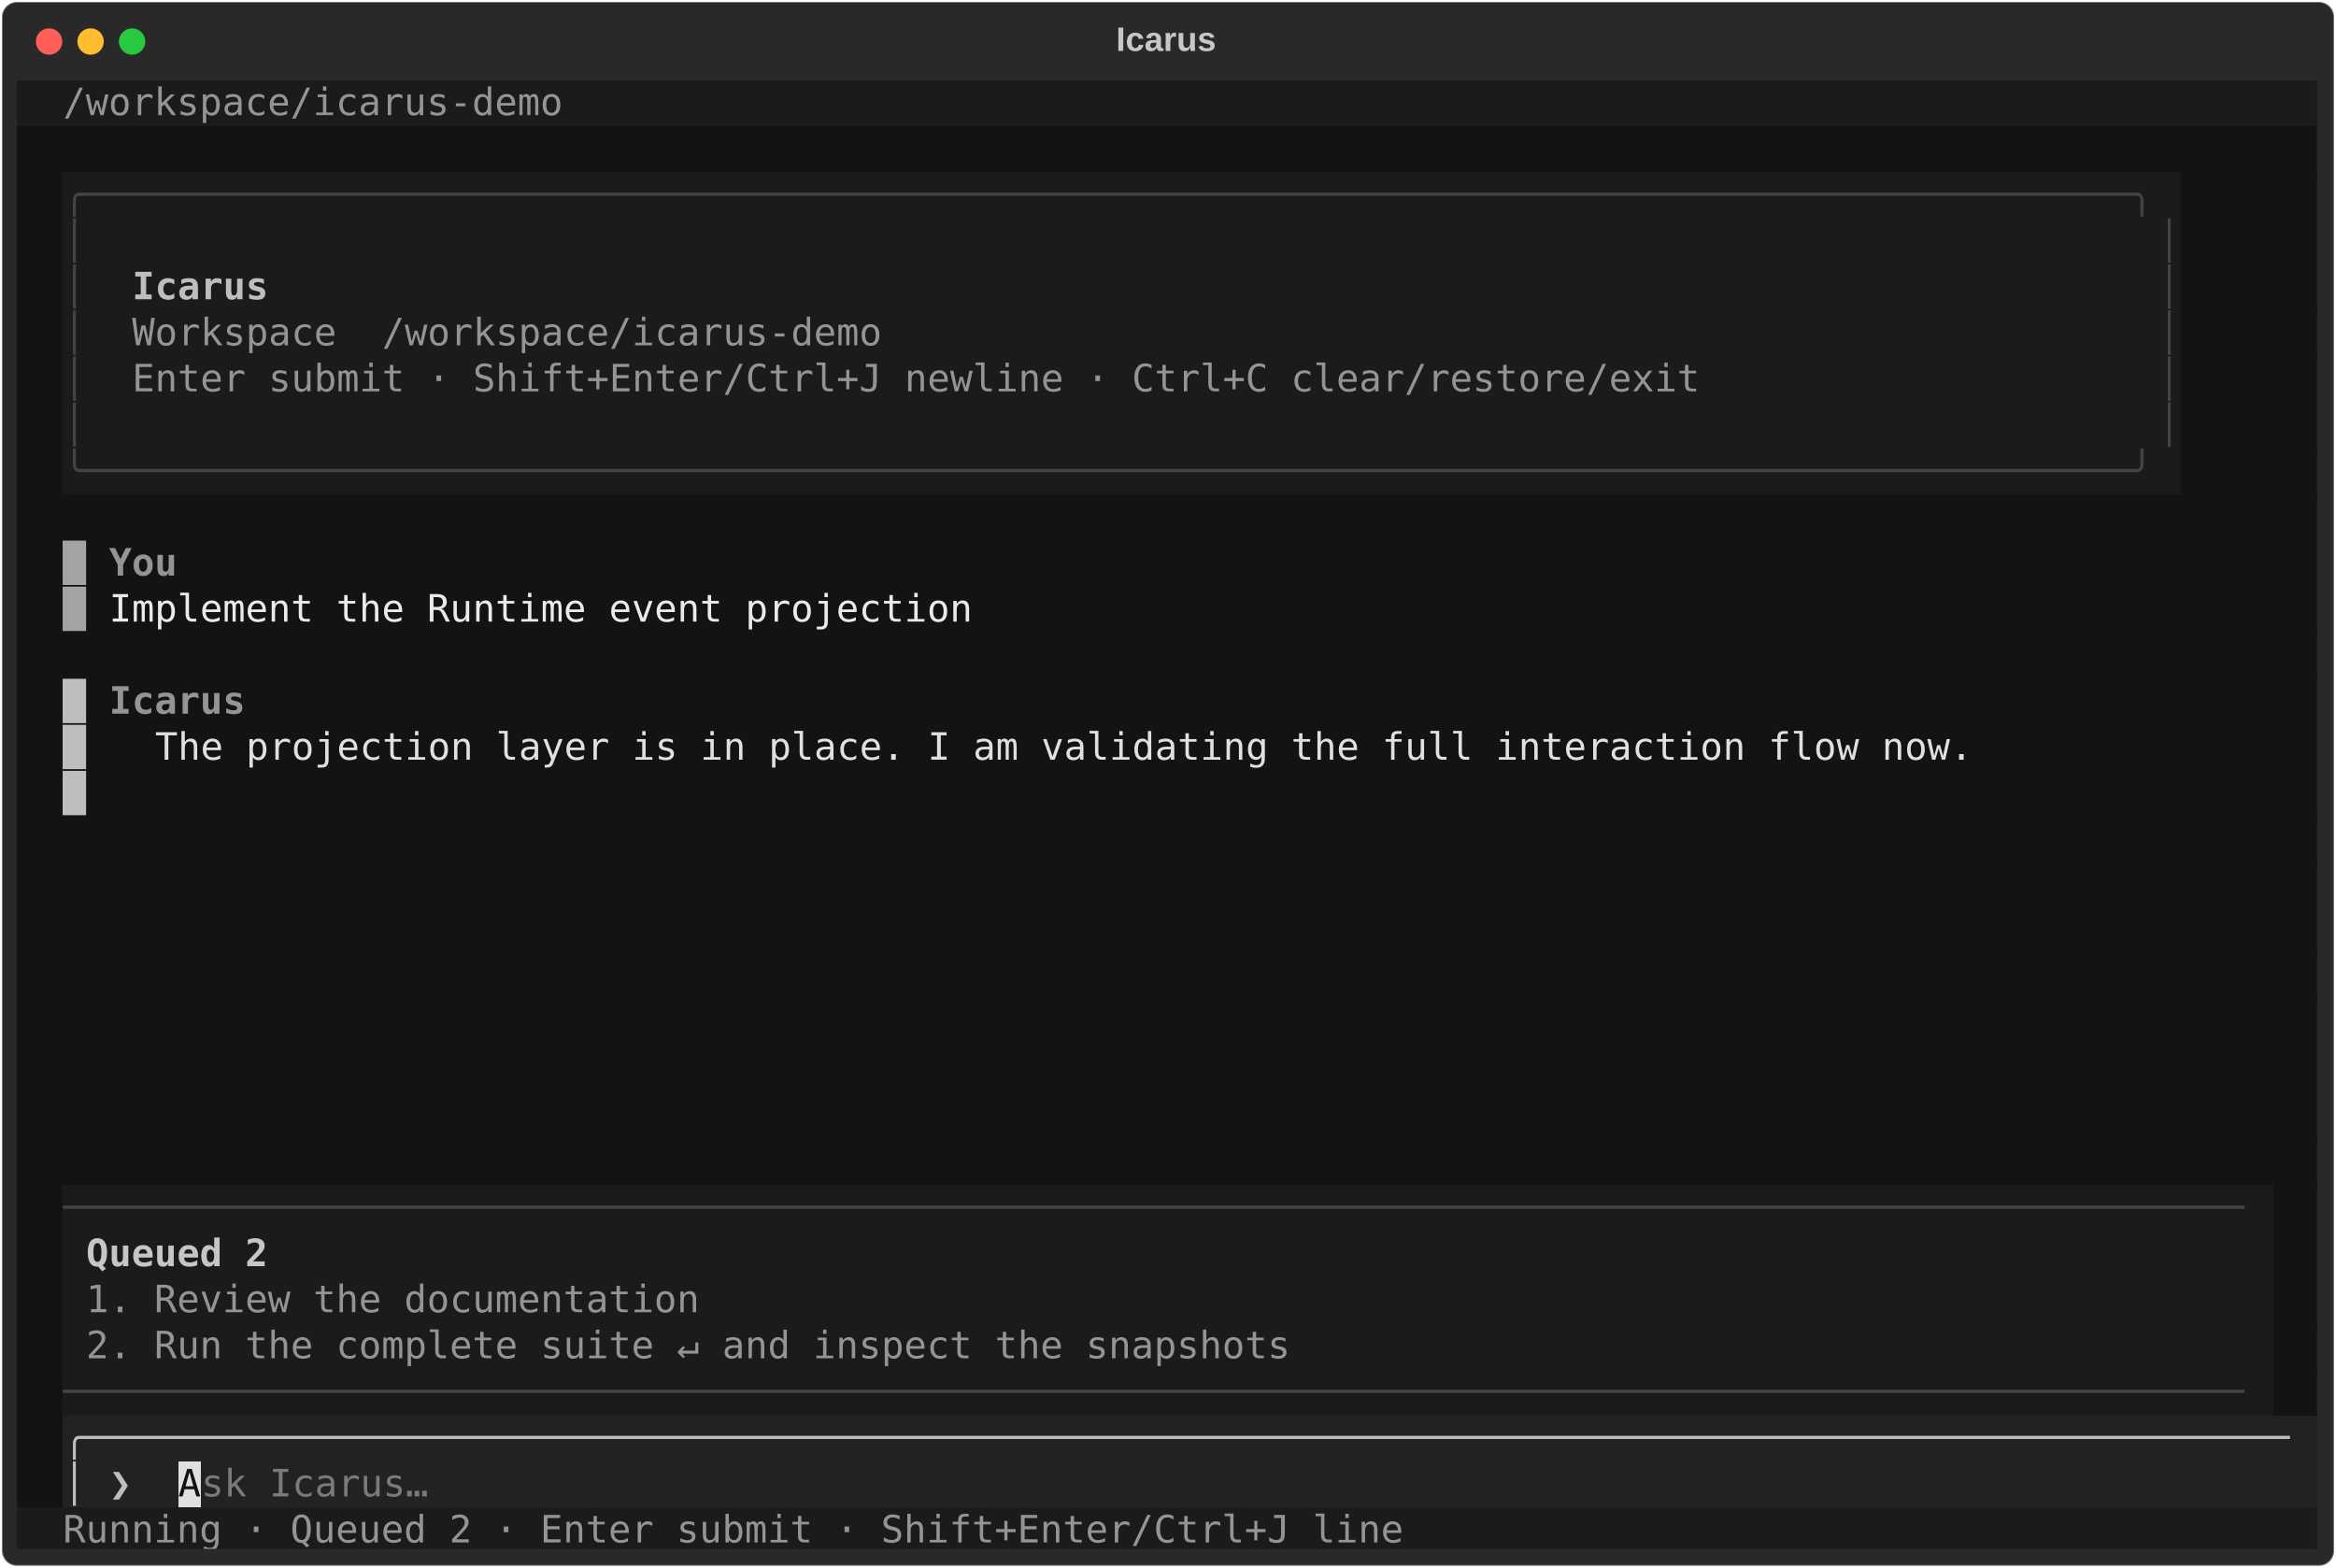
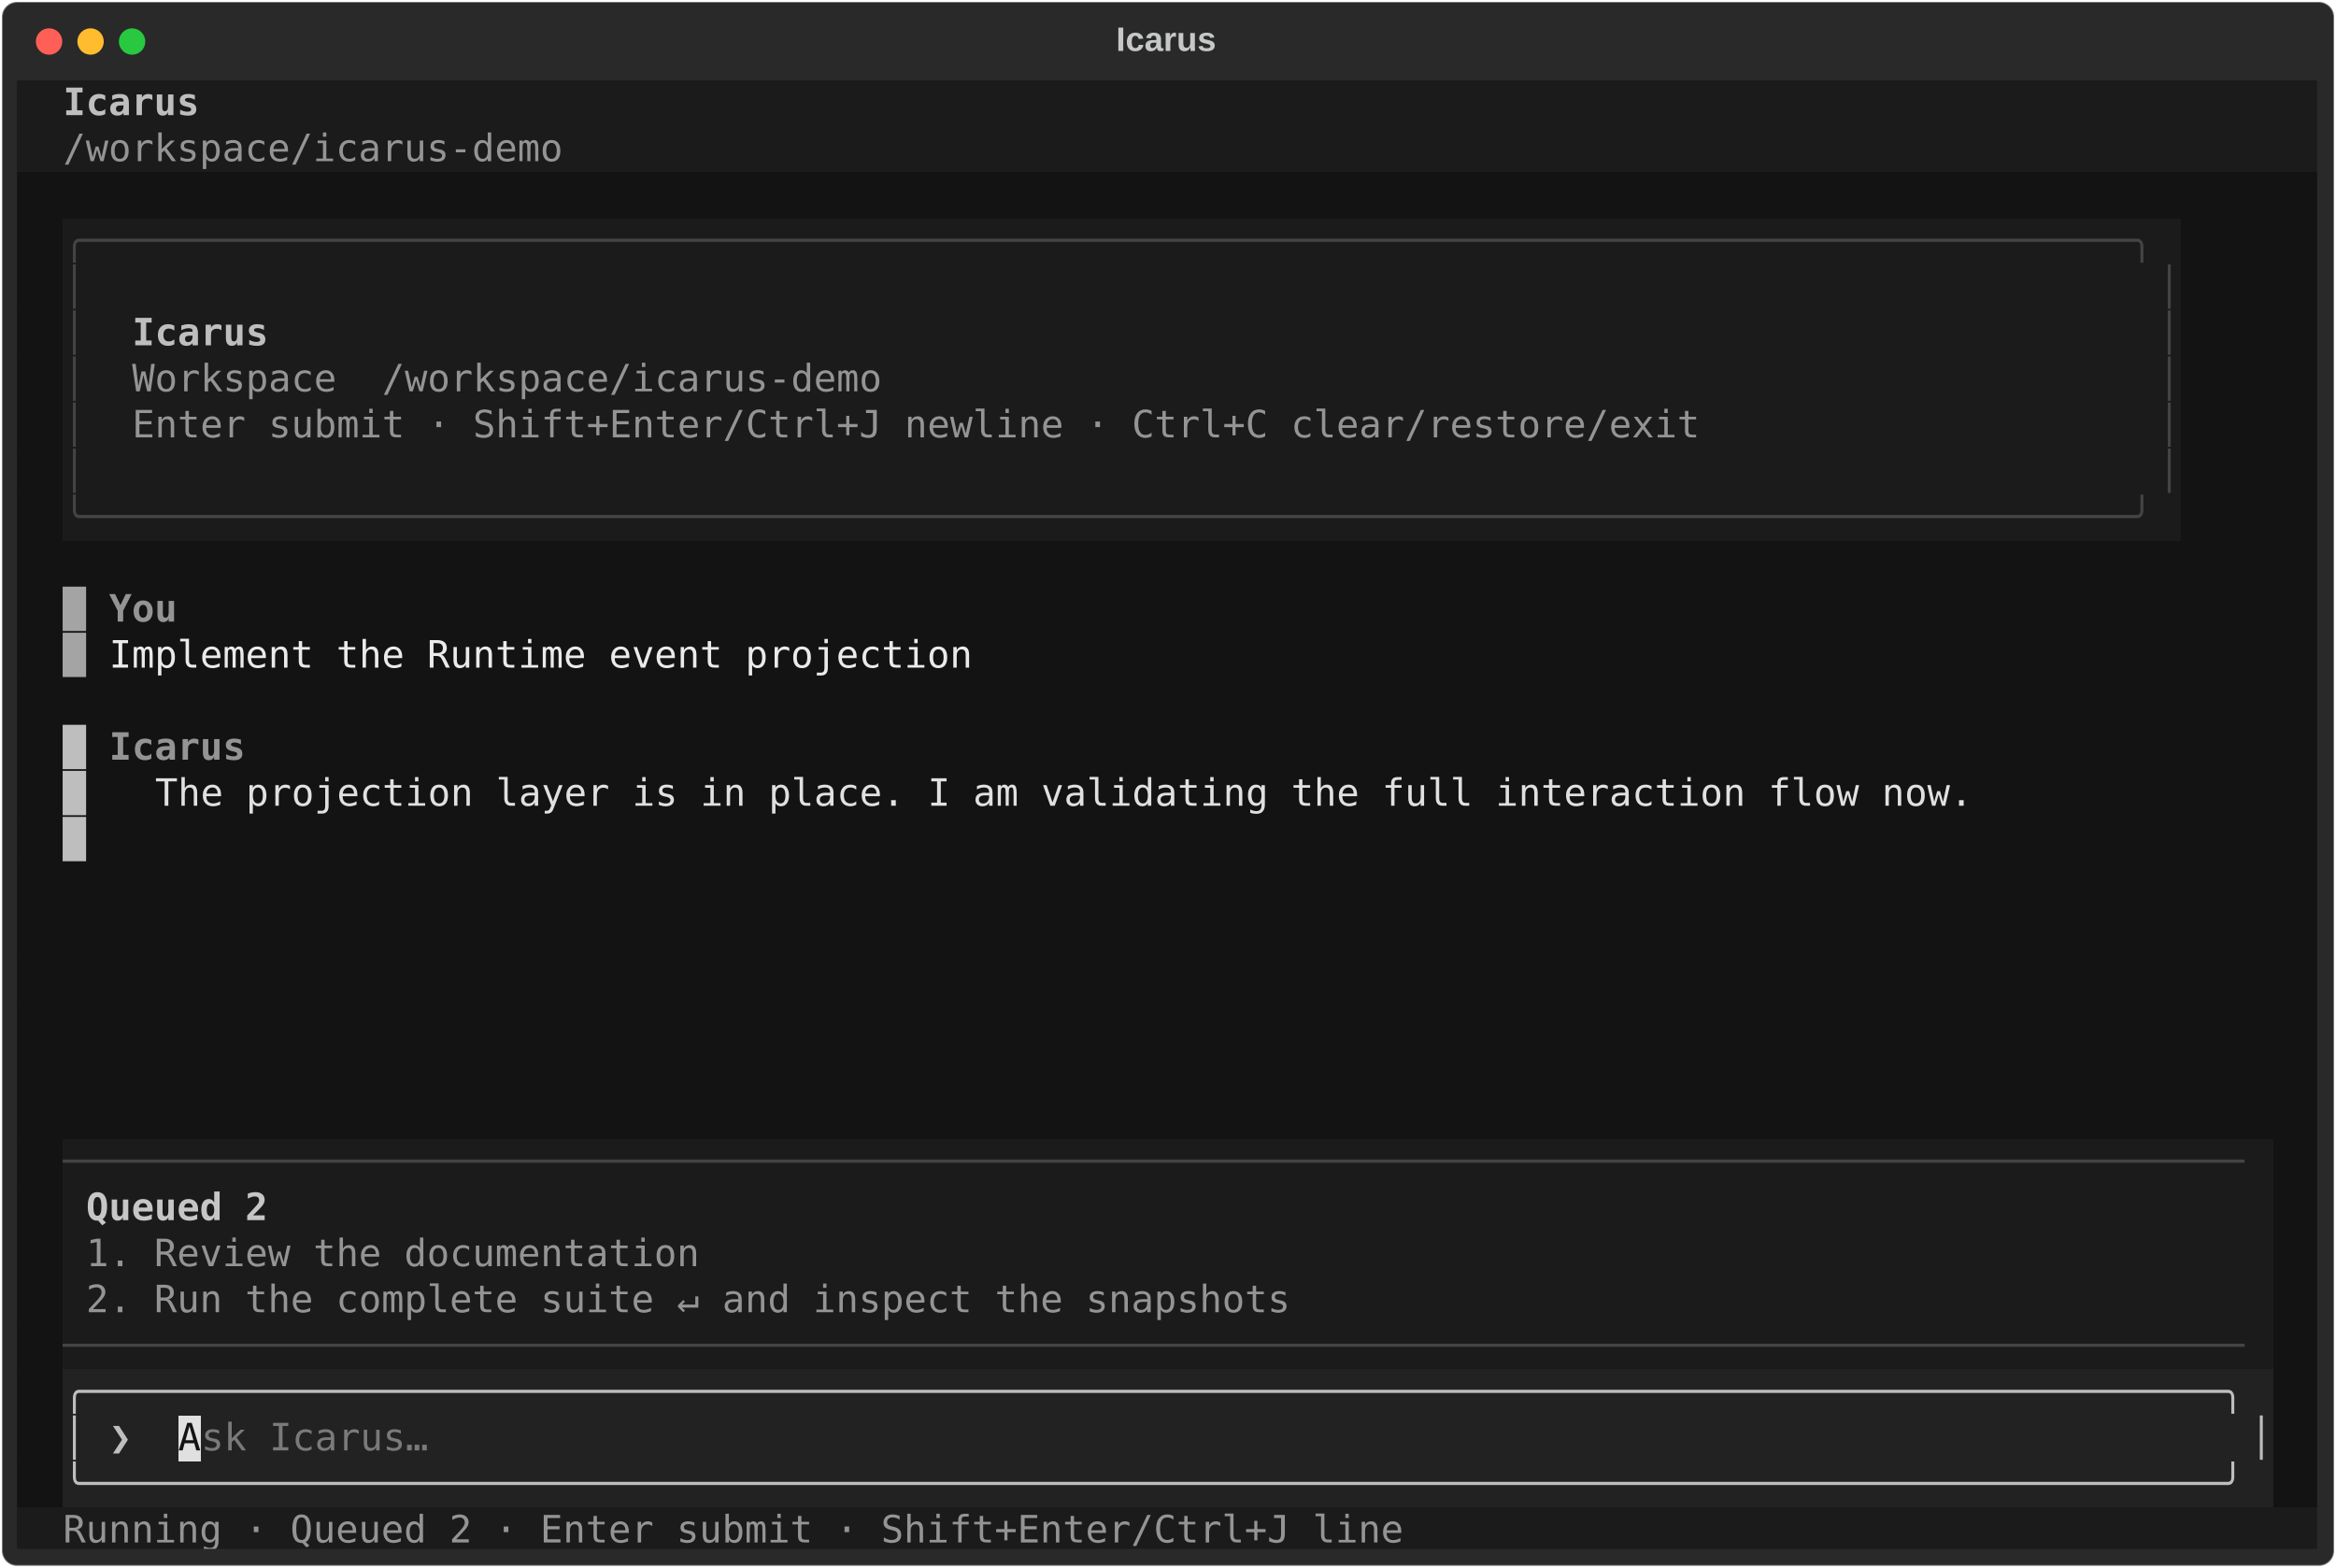
<svg xmlns="http://www.w3.org/2000/svg" class="rich-terminal" viewBox="0 0 1238 830.8">
  <style>

    @font-face {
        font-family: "Fira Code";
        src: local("FiraCode-Regular"),
                url("https://cdnjs.cloudflare.com/ajax/libs/firacode/6.2.0/woff2/FiraCode-Regular.woff2") format("woff2"),
                url("https://cdnjs.cloudflare.com/ajax/libs/firacode/6.2.0/woff/FiraCode-Regular.woff") format("woff");
        font-style: normal;
        font-weight: 400;
    }
    @font-face {
        font-family: "Fira Code";
        src: local("FiraCode-Bold"),
                url("https://cdnjs.cloudflare.com/ajax/libs/firacode/6.2.0/woff2/FiraCode-Bold.woff2") format("woff2"),
                url("https://cdnjs.cloudflare.com/ajax/libs/firacode/6.2.0/woff/FiraCode-Bold.woff") format("woff");
        font-style: bold;
        font-weight: 700;
    }

    .terminal-matrix {
        font-family: Fira Code, monospace;
        font-size: 20px;
        line-height: 24.4px;
        font-variant-east-asian: full-width;
    }

    .terminal-title {
        font-size: 18px;
        font-weight: bold;
        font-family: arial;
    }

    .terminal-r1 { fill: #c5c8c6 }
- .terminal-r2 { fill: #949494 }
- .terminal-r3 { fill: #444444 }
- .terminal-r4 { fill: #bebebe;font-weight: bold }
+ .terminal-r2 { fill: #bebebe;font-weight: bold }
+ .terminal-r3 { fill: #949494 }
+ .terminal-r4 { fill: #444444 }
.terminal-r5 { fill: #a4a4a4 }
.terminal-r6 { fill: #949494;font-weight: bold }
.terminal-r7 { fill: #eaeaea }
.terminal-r8 { fill: #bebebe }
.terminal-r9 { fill: #e0e0e0 }
.terminal-r10 { fill: #c6c6c6;font-weight: bold }
.terminal-r11 { fill: #121212 }
.terminal-r12 { fill: #7a7a7a }
    </style>
  <defs>
    <clipPath id="terminal-clip-terminal">
      <rect x="0" y="0" width="1219.0" height="779.8" />
    </clipPath>
    <clipPath id="terminal-line-0">
      <rect x="0" y="1.5" width="1220" height="24.65" />
    </clipPath>
    <clipPath id="terminal-line-1">
      <rect x="0" y="25.9" width="1220" height="24.65" />
    </clipPath>
    <clipPath id="terminal-line-2">
      <rect x="0" y="50.3" width="1220" height="24.65" />
    </clipPath>
    <clipPath id="terminal-line-3">
      <rect x="0" y="74.7" width="1220" height="24.65" />
    </clipPath>
    <clipPath id="terminal-line-4">
      <rect x="0" y="99.1" width="1220" height="24.65" />
    </clipPath>
    <clipPath id="terminal-line-5">
      <rect x="0" y="123.5" width="1220" height="24.65" />
    </clipPath>
    <clipPath id="terminal-line-6">
      <rect x="0" y="147.9" width="1220" height="24.65" />
    </clipPath>
    <clipPath id="terminal-line-7">
      <rect x="0" y="172.3" width="1220" height="24.65" />
    </clipPath>
    <clipPath id="terminal-line-8">
      <rect x="0" y="196.7" width="1220" height="24.65" />
    </clipPath>
    <clipPath id="terminal-line-9">
      <rect x="0" y="221.1" width="1220" height="24.65" />
    </clipPath>
    <clipPath id="terminal-line-10">
      <rect x="0" y="245.5" width="1220" height="24.65" />
    </clipPath>
    <clipPath id="terminal-line-11">
      <rect x="0" y="269.9" width="1220" height="24.65" />
    </clipPath>
    <clipPath id="terminal-line-12">
      <rect x="0" y="294.3" width="1220" height="24.65" />
    </clipPath>
    <clipPath id="terminal-line-13">
      <rect x="0" y="318.7" width="1220" height="24.65" />
    </clipPath>
    <clipPath id="terminal-line-14">
      <rect x="0" y="343.1" width="1220" height="24.65" />
    </clipPath>
    <clipPath id="terminal-line-15">
      <rect x="0" y="367.5" width="1220" height="24.65" />
    </clipPath>
    <clipPath id="terminal-line-16">
      <rect x="0" y="391.9" width="1220" height="24.65" />
    </clipPath>
    <clipPath id="terminal-line-17">
      <rect x="0" y="416.3" width="1220" height="24.65" />
    </clipPath>
    <clipPath id="terminal-line-18">
      <rect x="0" y="440.7" width="1220" height="24.65" />
    </clipPath>
    <clipPath id="terminal-line-19">
      <rect x="0" y="465.1" width="1220" height="24.65" />
    </clipPath>
    <clipPath id="terminal-line-20">
      <rect x="0" y="489.5" width="1220" height="24.65" />
    </clipPath>
    <clipPath id="terminal-line-21">
      <rect x="0" y="513.9" width="1220" height="24.65" />
    </clipPath>
    <clipPath id="terminal-line-22">
      <rect x="0" y="538.3" width="1220" height="24.65" />
    </clipPath>
    <clipPath id="terminal-line-23">
      <rect x="0" y="562.7" width="1220" height="24.65" />
    </clipPath>
    <clipPath id="terminal-line-24">
      <rect x="0" y="587.1" width="1220" height="24.65" />
    </clipPath>
    <clipPath id="terminal-line-25">
      <rect x="0" y="611.5" width="1220" height="24.65" />
    </clipPath>
    <clipPath id="terminal-line-26">
      <rect x="0" y="635.9" width="1220" height="24.65" />
    </clipPath>
    <clipPath id="terminal-line-27">
      <rect x="0" y="660.3" width="1220" height="24.65" />
    </clipPath>
    <clipPath id="terminal-line-28">
      <rect x="0" y="684.7" width="1220" height="24.65" />
    </clipPath>
    <clipPath id="terminal-line-29">
      <rect x="0" y="709.1" width="1220" height="24.65" />
    </clipPath>
    <clipPath id="terminal-line-30">
      <rect x="0" y="733.5" width="1220" height="24.65" />
    </clipPath>
  </defs>
  <rect fill="#292929" stroke="rgba(255,255,255,0.35)" stroke-width="1" x="1" y="1" width="1236" height="828.8" rx="8" />
  <text class="terminal-title" fill="#c5c8c6" text-anchor="middle" x="618" y="27">Icarus</text>
  <g transform="translate(26,22)">
    <circle cx="0" cy="0" r="7" fill="#ff5f57" />
    <circle cx="22" cy="0" r="7" fill="#febc2e" />
    <circle cx="44" cy="0" r="7" fill="#28c840" />
  </g>
  <g transform="translate(9, 41)" clip-path="url(#terminal-clip-terminal)">
    <rect fill="#1b1b1b" x="0" y="1.5" width="24.4" height="24.65" shape-rendering="crispEdges" />
-     <rect fill="#1b1b1b" x="24.4" y="1.5" width="268.4" height="24.65" shape-rendering="crispEdges" />
-     <rect fill="#1b1b1b" x="292.8" y="1.5" width="927.2" height="24.65" shape-rendering="crispEdges" />
-     <rect fill="#131313" x="0" y="25.9" width="1220" height="24.65" shape-rendering="crispEdges" />
-     <rect fill="#131313" x="0" y="50.3" width="24.4" height="24.65" shape-rendering="crispEdges" />
-     <rect fill="#1b1b1b" x="24.4" y="50.3" width="1122.4" height="24.65" shape-rendering="crispEdges" />
-     <rect fill="#131313" x="1146.8" y="50.3" width="73.2" height="24.65" shape-rendering="crispEdges" />
+     <rect fill="#1b1b1b" x="24.4" y="1.5" width="73.2" height="24.65" shape-rendering="crispEdges" />
+     <rect fill="#1b1b1b" x="97.6" y="1.5" width="1122.4" height="24.65" shape-rendering="crispEdges" />
+     <rect fill="#1b1b1b" x="0" y="25.9" width="24.4" height="24.65" shape-rendering="crispEdges" />
+     <rect fill="#1b1b1b" x="24.4" y="25.9" width="268.4" height="24.65" shape-rendering="crispEdges" />
+     <rect fill="#1b1b1b" x="292.8" y="25.9" width="927.2" height="24.65" shape-rendering="crispEdges" />
+     <rect fill="#131313" x="0" y="50.3" width="1220" height="24.65" shape-rendering="crispEdges" />
    <rect fill="#131313" x="0" y="74.7" width="24.4" height="24.65" shape-rendering="crispEdges" />
-     <rect fill="#1b1b1b" x="24.4" y="74.7" width="12.2" height="24.65" shape-rendering="crispEdges" />
-     <rect fill="#1b1b1b" x="36.6" y="74.7" width="1098" height="24.65" shape-rendering="crispEdges" />
-     <rect fill="#1b1b1b" x="1134.6" y="74.7" width="12.2" height="24.65" shape-rendering="crispEdges" />
+     <rect fill="#1b1b1b" x="24.4" y="74.7" width="1122.4" height="24.65" shape-rendering="crispEdges" />
    <rect fill="#131313" x="1146.8" y="74.7" width="73.2" height="24.65" shape-rendering="crispEdges" />
    <rect fill="#131313" x="0" y="99.1" width="24.4" height="24.65" shape-rendering="crispEdges" />
    <rect fill="#1b1b1b" x="24.4" y="99.1" width="12.2" height="24.65" shape-rendering="crispEdges" />
-     <rect fill="#1b1b1b" x="36.6" y="99.1" width="24.4" height="24.65" shape-rendering="crispEdges" />
-     <rect fill="#1b1b1b" x="61" y="99.1" width="73.2" height="24.65" shape-rendering="crispEdges" />
-     <rect fill="#1b1b1b" x="134.2" y="99.1" width="1000.4" height="24.65" shape-rendering="crispEdges" />
+     <rect fill="#1b1b1b" x="36.6" y="99.1" width="1098" height="24.65" shape-rendering="crispEdges" />
    <rect fill="#1b1b1b" x="1134.6" y="99.1" width="12.2" height="24.65" shape-rendering="crispEdges" />
    <rect fill="#131313" x="1146.8" y="99.1" width="73.2" height="24.65" shape-rendering="crispEdges" />
    <rect fill="#131313" x="0" y="123.5" width="24.4" height="24.65" shape-rendering="crispEdges" />
    <rect fill="#1b1b1b" x="24.4" y="123.5" width="12.2" height="24.65" shape-rendering="crispEdges" />
    <rect fill="#1b1b1b" x="36.6" y="123.5" width="24.4" height="24.65" shape-rendering="crispEdges" />
-     <rect fill="#1b1b1b" x="61" y="123.5" width="402.6" height="24.65" shape-rendering="crispEdges" />
-     <rect fill="#1b1b1b" x="463.6" y="123.5" width="671" height="24.65" shape-rendering="crispEdges" />
+     <rect fill="#1b1b1b" x="61" y="123.5" width="73.2" height="24.65" shape-rendering="crispEdges" />
+     <rect fill="#1b1b1b" x="134.2" y="123.5" width="1000.4" height="24.65" shape-rendering="crispEdges" />
    <rect fill="#1b1b1b" x="1134.6" y="123.5" width="12.2" height="24.65" shape-rendering="crispEdges" />
    <rect fill="#131313" x="1146.8" y="123.5" width="73.2" height="24.65" shape-rendering="crispEdges" />
    <rect fill="#131313" x="0" y="147.9" width="24.4" height="24.65" shape-rendering="crispEdges" />
    <rect fill="#1b1b1b" x="24.4" y="147.9" width="12.2" height="24.65" shape-rendering="crispEdges" />
    <rect fill="#1b1b1b" x="36.6" y="147.9" width="24.4" height="24.65" shape-rendering="crispEdges" />
-     <rect fill="#1b1b1b" x="61" y="147.9" width="841.8" height="24.65" shape-rendering="crispEdges" />
-     <rect fill="#1b1b1b" x="902.8" y="147.9" width="231.8" height="24.65" shape-rendering="crispEdges" />
+     <rect fill="#1b1b1b" x="61" y="147.9" width="402.6" height="24.65" shape-rendering="crispEdges" />
+     <rect fill="#1b1b1b" x="463.6" y="147.9" width="671" height="24.65" shape-rendering="crispEdges" />
    <rect fill="#1b1b1b" x="1134.6" y="147.9" width="12.2" height="24.65" shape-rendering="crispEdges" />
    <rect fill="#131313" x="1146.8" y="147.9" width="73.2" height="24.65" shape-rendering="crispEdges" />
    <rect fill="#131313" x="0" y="172.3" width="24.4" height="24.65" shape-rendering="crispEdges" />
    <rect fill="#1b1b1b" x="24.4" y="172.3" width="12.2" height="24.65" shape-rendering="crispEdges" />
-     <rect fill="#1b1b1b" x="36.6" y="172.3" width="1098" height="24.65" shape-rendering="crispEdges" />
+     <rect fill="#1b1b1b" x="36.6" y="172.3" width="24.4" height="24.65" shape-rendering="crispEdges" />
+     <rect fill="#1b1b1b" x="61" y="172.3" width="841.8" height="24.65" shape-rendering="crispEdges" />
+     <rect fill="#1b1b1b" x="902.8" y="172.3" width="231.8" height="24.65" shape-rendering="crispEdges" />
    <rect fill="#1b1b1b" x="1134.6" y="172.3" width="12.2" height="24.65" shape-rendering="crispEdges" />
    <rect fill="#131313" x="1146.8" y="172.3" width="73.2" height="24.65" shape-rendering="crispEdges" />
    <rect fill="#131313" x="0" y="196.7" width="24.4" height="24.65" shape-rendering="crispEdges" />
-     <rect fill="#1b1b1b" x="24.4" y="196.7" width="1122.4" height="24.65" shape-rendering="crispEdges" />
+     <rect fill="#1b1b1b" x="24.4" y="196.7" width="12.2" height="24.65" shape-rendering="crispEdges" />
+     <rect fill="#1b1b1b" x="36.6" y="196.7" width="1098" height="24.65" shape-rendering="crispEdges" />
+     <rect fill="#1b1b1b" x="1134.6" y="196.7" width="12.2" height="24.65" shape-rendering="crispEdges" />
    <rect fill="#131313" x="1146.8" y="196.7" width="73.2" height="24.65" shape-rendering="crispEdges" />
-     <rect fill="#131313" x="0" y="221.1" width="1220" height="24.65" shape-rendering="crispEdges" />
-     <rect fill="#131313" x="0" y="245.5" width="24.4" height="24.65" shape-rendering="crispEdges" />
-     <rect fill="#131313" x="24.4" y="245.5" width="12.2" height="24.65" shape-rendering="crispEdges" />
-     <rect fill="#131313" x="36.6" y="245.5" width="12.2" height="24.65" shape-rendering="crispEdges" />
-     <rect fill="#131313" x="48.8" y="245.5" width="36.6" height="24.65" shape-rendering="crispEdges" />
-     <rect fill="#131313" x="85.4" y="245.5" width="1134.6" height="24.65" shape-rendering="crispEdges" />
+     <rect fill="#131313" x="0" y="221.1" width="24.4" height="24.65" shape-rendering="crispEdges" />
+     <rect fill="#1b1b1b" x="24.4" y="221.1" width="1122.4" height="24.65" shape-rendering="crispEdges" />
+     <rect fill="#131313" x="1146.8" y="221.1" width="73.2" height="24.65" shape-rendering="crispEdges" />
+     <rect fill="#131313" x="0" y="245.5" width="1220" height="24.65" shape-rendering="crispEdges" />
    <rect fill="#131313" x="0" y="269.9" width="24.4" height="24.65" shape-rendering="crispEdges" />
    <rect fill="#131313" x="24.4" y="269.9" width="12.2" height="24.65" shape-rendering="crispEdges" />
    <rect fill="#131313" x="36.6" y="269.9" width="12.2" height="24.65" shape-rendering="crispEdges" />
-     <rect fill="#131313" x="48.8" y="269.9" width="463.6" height="24.65" shape-rendering="crispEdges" />
-     <rect fill="#131313" x="512.4" y="269.9" width="707.6" height="24.65" shape-rendering="crispEdges" />
-     <rect fill="#131313" x="0" y="294.3" width="1220" height="24.65" shape-rendering="crispEdges" />
-     <rect fill="#131313" x="0" y="318.7" width="24.4" height="24.65" shape-rendering="crispEdges" />
-     <rect fill="#131313" x="24.4" y="318.7" width="12.2" height="24.65" shape-rendering="crispEdges" />
-     <rect fill="#131313" x="36.6" y="318.7" width="12.2" height="24.65" shape-rendering="crispEdges" />
-     <rect fill="#131313" x="48.8" y="318.7" width="73.2" height="24.65" shape-rendering="crispEdges" />
-     <rect fill="#131313" x="122" y="318.7" width="1098" height="24.65" shape-rendering="crispEdges" />
+     <rect fill="#131313" x="48.8" y="269.9" width="36.6" height="24.65" shape-rendering="crispEdges" />
+     <rect fill="#131313" x="85.4" y="269.9" width="1134.6" height="24.65" shape-rendering="crispEdges" />
+     <rect fill="#131313" x="0" y="294.3" width="24.4" height="24.65" shape-rendering="crispEdges" />
+     <rect fill="#131313" x="24.4" y="294.3" width="12.2" height="24.65" shape-rendering="crispEdges" />
+     <rect fill="#131313" x="36.6" y="294.3" width="12.2" height="24.65" shape-rendering="crispEdges" />
+     <rect fill="#131313" x="48.8" y="294.3" width="463.6" height="24.65" shape-rendering="crispEdges" />
+     <rect fill="#131313" x="512.4" y="294.3" width="707.6" height="24.65" shape-rendering="crispEdges" />
+     <rect fill="#131313" x="0" y="318.7" width="1220" height="24.65" shape-rendering="crispEdges" />
    <rect fill="#131313" x="0" y="343.1" width="24.4" height="24.65" shape-rendering="crispEdges" />
    <rect fill="#131313" x="24.4" y="343.1" width="12.2" height="24.65" shape-rendering="crispEdges" />
-     <rect fill="#131313" x="36.6" y="343.1" width="36.6" height="24.65" shape-rendering="crispEdges" />
-     <rect fill="#131313" x="73.2" y="343.1" width="976" height="24.65" shape-rendering="crispEdges" />
-     <rect fill="#131313" x="1049.2" y="343.1" width="170.8" height="24.65" shape-rendering="crispEdges" />
+     <rect fill="#131313" x="36.6" y="343.1" width="12.2" height="24.65" shape-rendering="crispEdges" />
+     <rect fill="#131313" x="48.8" y="343.1" width="73.2" height="24.65" shape-rendering="crispEdges" />
+     <rect fill="#131313" x="122" y="343.1" width="1098" height="24.65" shape-rendering="crispEdges" />
    <rect fill="#131313" x="0" y="367.5" width="24.4" height="24.65" shape-rendering="crispEdges" />
    <rect fill="#131313" x="24.4" y="367.5" width="12.2" height="24.65" shape-rendering="crispEdges" />
-     <rect fill="#131313" x="36.6" y="367.5" width="1183.4" height="24.65" shape-rendering="crispEdges" />
-     <rect fill="#131313" x="0" y="391.9" width="1220" height="24.65" shape-rendering="crispEdges" />
+     <rect fill="#131313" x="36.6" y="367.5" width="36.6" height="24.65" shape-rendering="crispEdges" />
+     <rect fill="#131313" x="73.2" y="367.5" width="976" height="24.65" shape-rendering="crispEdges" />
+     <rect fill="#131313" x="1049.2" y="367.5" width="170.8" height="24.65" shape-rendering="crispEdges" />
+     <rect fill="#131313" x="0" y="391.9" width="24.4" height="24.65" shape-rendering="crispEdges" />
+     <rect fill="#131313" x="24.4" y="391.9" width="12.2" height="24.65" shape-rendering="crispEdges" />
+     <rect fill="#131313" x="36.6" y="391.9" width="1183.4" height="24.65" shape-rendering="crispEdges" />
    <rect fill="#131313" x="0" y="416.3" width="1220" height="24.65" shape-rendering="crispEdges" />
    <rect fill="#131313" x="0" y="440.7" width="1220" height="24.65" shape-rendering="crispEdges" />
    <rect fill="#131313" x="0" y="465.1" width="1220" height="24.65" shape-rendering="crispEdges" />
    <rect fill="#131313" x="0" y="489.5" width="1220" height="24.65" shape-rendering="crispEdges" />
    <rect fill="#131313" x="0" y="513.9" width="1220" height="24.65" shape-rendering="crispEdges" />
    <rect fill="#131313" x="0" y="538.3" width="1220" height="24.65" shape-rendering="crispEdges" />
-     <rect fill="#131313" x="0" y="562.7" width="1220" height="24.65" shape-rendering="crispEdges" />
+     <rect fill="#131313" x="0" y="562.7" width="24.4" height="24.65" shape-rendering="crispEdges" />
+     <rect fill="#1b1b1b" x="24.4" y="562.7" width="1171.2" height="24.65" shape-rendering="crispEdges" />
+     <rect fill="#131313" x="1195.6" y="562.7" width="24.4" height="24.65" shape-rendering="crispEdges" />
    <rect fill="#131313" x="0" y="587.1" width="24.4" height="24.65" shape-rendering="crispEdges" />
-     <rect fill="#1b1b1b" x="24.4" y="587.1" width="1171.2" height="24.65" shape-rendering="crispEdges" />
+     <rect fill="#1b1b1b" x="24.4" y="587.1" width="12.2" height="24.65" shape-rendering="crispEdges" />
+     <rect fill="#1b1b1b" x="36.6" y="587.1" width="97.6" height="24.65" shape-rendering="crispEdges" />
+     <rect fill="#1b1b1b" x="134.2" y="587.1" width="1061.4" height="24.65" shape-rendering="crispEdges" />
    <rect fill="#131313" x="1195.6" y="587.1" width="24.4" height="24.65" shape-rendering="crispEdges" />
    <rect fill="#131313" x="0" y="611.5" width="24.4" height="24.65" shape-rendering="crispEdges" />
    <rect fill="#1b1b1b" x="24.4" y="611.5" width="12.2" height="24.65" shape-rendering="crispEdges" />
-     <rect fill="#1b1b1b" x="36.6" y="611.5" width="97.6" height="24.65" shape-rendering="crispEdges" />
-     <rect fill="#1b1b1b" x="134.2" y="611.5" width="1061.4" height="24.65" shape-rendering="crispEdges" />
+     <rect fill="#1b1b1b" x="36.6" y="611.5" width="329.4" height="24.65" shape-rendering="crispEdges" />
+     <rect fill="#1b1b1b" x="366" y="611.5" width="829.6" height="24.65" shape-rendering="crispEdges" />
    <rect fill="#131313" x="1195.6" y="611.5" width="24.4" height="24.65" shape-rendering="crispEdges" />
    <rect fill="#131313" x="0" y="635.9" width="24.4" height="24.65" shape-rendering="crispEdges" />
    <rect fill="#1b1b1b" x="24.4" y="635.9" width="12.2" height="24.65" shape-rendering="crispEdges" />
-     <rect fill="#1b1b1b" x="36.6" y="635.9" width="329.4" height="24.65" shape-rendering="crispEdges" />
-     <rect fill="#1b1b1b" x="366" y="635.9" width="829.6" height="24.65" shape-rendering="crispEdges" />
+     <rect fill="#1b1b1b" x="36.6" y="635.9" width="646.6" height="24.65" shape-rendering="crispEdges" />
+     <rect fill="#1b1b1b" x="683.2" y="635.9" width="512.4" height="24.65" shape-rendering="crispEdges" />
    <rect fill="#131313" x="1195.6" y="635.9" width="24.4" height="24.65" shape-rendering="crispEdges" />
    <rect fill="#131313" x="0" y="660.3" width="24.4" height="24.65" shape-rendering="crispEdges" />
-     <rect fill="#1b1b1b" x="24.4" y="660.3" width="12.2" height="24.65" shape-rendering="crispEdges" />
-     <rect fill="#1b1b1b" x="36.6" y="660.3" width="646.6" height="24.65" shape-rendering="crispEdges" />
-     <rect fill="#1b1b1b" x="683.2" y="660.3" width="512.4" height="24.65" shape-rendering="crispEdges" />
+     <rect fill="#1b1b1b" x="24.4" y="660.3" width="1171.2" height="24.65" shape-rendering="crispEdges" />
    <rect fill="#131313" x="1195.6" y="660.3" width="24.4" height="24.65" shape-rendering="crispEdges" />
    <rect fill="#131313" x="0" y="684.7" width="24.4" height="24.65" shape-rendering="crispEdges" />
-     <rect fill="#1b1b1b" x="24.4" y="684.7" width="1171.2" height="24.65" shape-rendering="crispEdges" />
+     <rect fill="#222222" x="24.4" y="684.7" width="1171.2" height="24.65" shape-rendering="crispEdges" />
    <rect fill="#131313" x="1195.6" y="684.7" width="24.4" height="24.65" shape-rendering="crispEdges" />
    <rect fill="#131313" x="0" y="709.1" width="24.4" height="24.65" shape-rendering="crispEdges" />
-     <rect fill="#222222" x="24.4" y="709.1" width="1195.6" height="24.65" shape-rendering="crispEdges" />
+     <rect fill="#222222" x="24.4" y="709.1" width="12.2" height="24.65" shape-rendering="crispEdges" />
+     <rect fill="#222222" x="36.6" y="709.1" width="12.2" height="24.65" shape-rendering="crispEdges" />
+     <rect fill="#222222" x="48.8" y="709.1" width="12.2" height="24.65" shape-rendering="crispEdges" />
+     <rect fill="#222222" x="61" y="709.1" width="12.2" height="24.65" shape-rendering="crispEdges" />
+     <rect fill="#222222" x="73.2" y="709.1" width="12.2" height="24.65" shape-rendering="crispEdges" />
+     <rect fill="#e0e0e0" x="85.4" y="709.1" width="12.2" height="24.65" shape-rendering="crispEdges" />
+     <rect fill="#222222" x="97.6" y="709.1" width="122" height="24.65" shape-rendering="crispEdges" />
+     <rect fill="#222222" x="219.6" y="709.1" width="963.8" height="24.65" shape-rendering="crispEdges" />
+     <rect fill="#222222" x="1183.4" y="709.1" width="12.2" height="24.65" shape-rendering="crispEdges" />
+     <rect fill="#131313" x="1195.6" y="709.1" width="24.4" height="24.65" shape-rendering="crispEdges" />
    <rect fill="#131313" x="0" y="733.5" width="24.4" height="24.65" shape-rendering="crispEdges" />
-     <rect fill="#222222" x="24.4" y="733.5" width="12.2" height="24.65" shape-rendering="crispEdges" />
-     <rect fill="#222222" x="36.6" y="733.5" width="12.2" height="24.65" shape-rendering="crispEdges" />
-     <rect fill="#222222" x="48.8" y="733.5" width="12.2" height="24.65" shape-rendering="crispEdges" />
-     <rect fill="#222222" x="61" y="733.5" width="12.2" height="24.65" shape-rendering="crispEdges" />
-     <rect fill="#222222" x="73.2" y="733.5" width="12.2" height="24.65" shape-rendering="crispEdges" />
-     <rect fill="#e0e0e0" x="85.4" y="733.5" width="12.2" height="24.65" shape-rendering="crispEdges" />
-     <rect fill="#222222" x="97.6" y="733.5" width="122" height="24.65" shape-rendering="crispEdges" />
-     <rect fill="#222222" x="219.6" y="733.5" width="1000.4" height="24.65" shape-rendering="crispEdges" />
+     <rect fill="#222222" x="24.4" y="733.5" width="1171.2" height="24.65" shape-rendering="crispEdges" />
+     <rect fill="#131313" x="1195.6" y="733.5" width="24.4" height="24.65" shape-rendering="crispEdges" />
    <rect fill="#1b1b1b" x="0" y="757.9" width="24.4" height="24.65" shape-rendering="crispEdges" />
    <rect fill="#1b1b1b" x="24.4" y="757.9" width="719.8" height="24.65" shape-rendering="crispEdges" />
    <rect fill="#1b1b1b" x="744.2" y="757.9" width="475.8" height="24.65" shape-rendering="crispEdges" />
    <g class="terminal-matrix">
-       <text class="terminal-r2" x="24.4" y="20" textLength="268.4" clip-path="url(#terminal-line-0)">/workspace/icarus-demo</text>
+       <text class="terminal-r2" x="24.4" y="20" textLength="73.2" clip-path="url(#terminal-line-0)">Icarus</text>
      <text class="terminal-r1" x="1220" y="20" textLength="12.2" clip-path="url(#terminal-line-0)">
</text>
+       <text class="terminal-r3" x="24.4" y="44.4" textLength="268.4" clip-path="url(#terminal-line-1)">/workspace/icarus-demo</text>
      <text class="terminal-r1" x="1220" y="44.4" textLength="12.2" clip-path="url(#terminal-line-1)">
</text>
-       <text class="terminal-r3" x="24.4" y="68.8" textLength="1122.4" clip-path="url(#terminal-line-2)">╭──────────────────────────────────────────────────────────────────────────────────────────╮</text>
      <text class="terminal-r1" x="1220" y="68.8" textLength="12.2" clip-path="url(#terminal-line-2)">
</text>
-       <text class="terminal-r3" x="24.4" y="93.2" textLength="12.2" clip-path="url(#terminal-line-3)">│</text>
-       <text class="terminal-r3" x="1134.6" y="93.2" textLength="12.2" clip-path="url(#terminal-line-3)">│</text>
+       <text class="terminal-r4" x="24.4" y="93.2" textLength="1122.4" clip-path="url(#terminal-line-3)">╭──────────────────────────────────────────────────────────────────────────────────────────╮</text>
      <text class="terminal-r1" x="1220" y="93.2" textLength="12.2" clip-path="url(#terminal-line-3)">
</text>
-       <text class="terminal-r3" x="24.4" y="117.6" textLength="12.2" clip-path="url(#terminal-line-4)">│</text>
-       <text class="terminal-r4" x="61" y="117.6" textLength="73.2" clip-path="url(#terminal-line-4)">Icarus</text>
-       <text class="terminal-r3" x="1134.6" y="117.6" textLength="12.2" clip-path="url(#terminal-line-4)">│</text>
+       <text class="terminal-r4" x="24.4" y="117.6" textLength="12.2" clip-path="url(#terminal-line-4)">│</text>
+       <text class="terminal-r4" x="1134.6" y="117.6" textLength="12.2" clip-path="url(#terminal-line-4)">│</text>
      <text class="terminal-r1" x="1220" y="117.6" textLength="12.2" clip-path="url(#terminal-line-4)">
</text>
-       <text class="terminal-r3" x="24.4" y="142" textLength="12.2" clip-path="url(#terminal-line-5)">│</text>
-       <text class="terminal-r2" x="61" y="142" textLength="402.6" clip-path="url(#terminal-line-5)">Workspace  /workspace/icarus-demo</text>
-       <text class="terminal-r3" x="1134.6" y="142" textLength="12.2" clip-path="url(#terminal-line-5)">│</text>
+       <text class="terminal-r4" x="24.4" y="142" textLength="12.2" clip-path="url(#terminal-line-5)">│</text>
+       <text class="terminal-r2" x="61" y="142" textLength="73.2" clip-path="url(#terminal-line-5)">Icarus</text>
+       <text class="terminal-r4" x="1134.6" y="142" textLength="12.2" clip-path="url(#terminal-line-5)">│</text>
      <text class="terminal-r1" x="1220" y="142" textLength="12.2" clip-path="url(#terminal-line-5)">
</text>
-       <text class="terminal-r3" x="24.4" y="166.4" textLength="12.2" clip-path="url(#terminal-line-6)">│</text>
-       <text class="terminal-r2" x="61" y="166.4" textLength="841.8" clip-path="url(#terminal-line-6)">Enter submit · Shift+Enter/Ctrl+J newline · Ctrl+C clear/restore/exit</text>
-       <text class="terminal-r3" x="1134.6" y="166.4" textLength="12.2" clip-path="url(#terminal-line-6)">│</text>
+       <text class="terminal-r4" x="24.4" y="166.4" textLength="12.2" clip-path="url(#terminal-line-6)">│</text>
+       <text class="terminal-r3" x="61" y="166.4" textLength="402.6" clip-path="url(#terminal-line-6)">Workspace  /workspace/icarus-demo</text>
+       <text class="terminal-r4" x="1134.6" y="166.4" textLength="12.2" clip-path="url(#terminal-line-6)">│</text>
      <text class="terminal-r1" x="1220" y="166.4" textLength="12.2" clip-path="url(#terminal-line-6)">
</text>
-       <text class="terminal-r3" x="24.4" y="190.8" textLength="12.2" clip-path="url(#terminal-line-7)">│</text>
-       <text class="terminal-r3" x="1134.6" y="190.8" textLength="12.2" clip-path="url(#terminal-line-7)">│</text>
+       <text class="terminal-r4" x="24.4" y="190.8" textLength="12.2" clip-path="url(#terminal-line-7)">│</text>
+       <text class="terminal-r3" x="61" y="190.8" textLength="841.8" clip-path="url(#terminal-line-7)">Enter submit · Shift+Enter/Ctrl+J newline · Ctrl+C clear/restore/exit</text>
+       <text class="terminal-r4" x="1134.6" y="190.8" textLength="12.2" clip-path="url(#terminal-line-7)">│</text>
      <text class="terminal-r1" x="1220" y="190.8" textLength="12.2" clip-path="url(#terminal-line-7)">
</text>
-       <text class="terminal-r3" x="24.4" y="215.2" textLength="1122.4" clip-path="url(#terminal-line-8)">╰──────────────────────────────────────────────────────────────────────────────────────────╯</text>
+       <text class="terminal-r4" x="24.4" y="215.2" textLength="12.2" clip-path="url(#terminal-line-8)">│</text>
+       <text class="terminal-r4" x="1134.6" y="215.2" textLength="12.2" clip-path="url(#terminal-line-8)">│</text>
      <text class="terminal-r1" x="1220" y="215.2" textLength="12.2" clip-path="url(#terminal-line-8)">
</text>
+       <text class="terminal-r4" x="24.4" y="239.6" textLength="1122.4" clip-path="url(#terminal-line-9)">╰──────────────────────────────────────────────────────────────────────────────────────────╯</text>
      <text class="terminal-r1" x="1220" y="239.6" textLength="12.2" clip-path="url(#terminal-line-9)">
</text>
-       <text class="terminal-r5" x="24.4" y="264" textLength="12.2" clip-path="url(#terminal-line-10)">█</text>
-       <text class="terminal-r6" x="48.8" y="264" textLength="36.6" clip-path="url(#terminal-line-10)">You</text>
      <text class="terminal-r1" x="1220" y="264" textLength="12.2" clip-path="url(#terminal-line-10)">
</text>
      <text class="terminal-r5" x="24.4" y="288.4" textLength="12.2" clip-path="url(#terminal-line-11)">█</text>
-       <text class="terminal-r7" x="48.8" y="288.4" textLength="463.6" clip-path="url(#terminal-line-11)">Implement the Runtime event projection</text>
+       <text class="terminal-r6" x="48.8" y="288.4" textLength="36.6" clip-path="url(#terminal-line-11)">You</text>
      <text class="terminal-r1" x="1220" y="288.4" textLength="12.2" clip-path="url(#terminal-line-11)">
</text>
+       <text class="terminal-r5" x="24.4" y="312.8" textLength="12.2" clip-path="url(#terminal-line-12)">█</text>
+       <text class="terminal-r7" x="48.8" y="312.8" textLength="463.6" clip-path="url(#terminal-line-12)">Implement the Runtime event projection</text>
      <text class="terminal-r1" x="1220" y="312.8" textLength="12.2" clip-path="url(#terminal-line-12)">
</text>
-       <text class="terminal-r8" x="24.4" y="337.2" textLength="12.2" clip-path="url(#terminal-line-13)">█</text>
-       <text class="terminal-r6" x="48.8" y="337.2" textLength="73.2" clip-path="url(#terminal-line-13)">Icarus</text>
      <text class="terminal-r1" x="1220" y="337.2" textLength="12.2" clip-path="url(#terminal-line-13)">
</text>
      <text class="terminal-r8" x="24.4" y="361.6" textLength="12.2" clip-path="url(#terminal-line-14)">█</text>
-       <text class="terminal-r9" x="73.2" y="361.6" textLength="976" clip-path="url(#terminal-line-14)">The projection layer is in place. I am validating the full interaction flow now.</text>
+       <text class="terminal-r6" x="48.8" y="361.6" textLength="73.2" clip-path="url(#terminal-line-14)">Icarus</text>
      <text class="terminal-r1" x="1220" y="361.6" textLength="12.2" clip-path="url(#terminal-line-14)">
</text>
      <text class="terminal-r8" x="24.4" y="386" textLength="12.2" clip-path="url(#terminal-line-15)">█</text>
+       <text class="terminal-r9" x="73.2" y="386" textLength="976" clip-path="url(#terminal-line-15)">The projection layer is in place. I am validating the full interaction flow now.</text>
      <text class="terminal-r1" x="1220" y="386" textLength="12.2" clip-path="url(#terminal-line-15)">
</text>
+       <text class="terminal-r8" x="24.4" y="410.4" textLength="12.2" clip-path="url(#terminal-line-16)">█</text>
      <text class="terminal-r1" x="1220" y="410.4" textLength="12.2" clip-path="url(#terminal-line-16)">
</text>
      <text class="terminal-r1" x="1220" y="434.8" textLength="12.2" clip-path="url(#terminal-line-17)">
</text>
      <text class="terminal-r1" x="1220" y="459.2" textLength="12.2" clip-path="url(#terminal-line-18)">
</text>
      <text class="terminal-r1" x="1220" y="483.6" textLength="12.2" clip-path="url(#terminal-line-19)">
</text>
      <text class="terminal-r1" x="1220" y="508" textLength="12.2" clip-path="url(#terminal-line-20)">
</text>
      <text class="terminal-r1" x="1220" y="532.4" textLength="12.2" clip-path="url(#terminal-line-21)">
</text>
      <text class="terminal-r1" x="1220" y="556.8" textLength="12.2" clip-path="url(#terminal-line-22)">
</text>
+       <text class="terminal-r4" x="24.4" y="581.2" textLength="1171.2" clip-path="url(#terminal-line-23)">────────────────────────────────────────────────────────────────────────────────────────────────</text>
      <text class="terminal-r1" x="1220" y="581.2" textLength="12.2" clip-path="url(#terminal-line-23)">
</text>
-       <text class="terminal-r3" x="24.4" y="605.6" textLength="1171.2" clip-path="url(#terminal-line-24)">────────────────────────────────────────────────────────────────────────────────────────────────</text>
+       <text class="terminal-r10" x="36.6" y="605.6" textLength="97.6" clip-path="url(#terminal-line-24)">Queued 2</text>
      <text class="terminal-r1" x="1220" y="605.6" textLength="12.2" clip-path="url(#terminal-line-24)">
</text>
-       <text class="terminal-r10" x="36.6" y="630" textLength="97.6" clip-path="url(#terminal-line-25)">Queued 2</text>
+       <text class="terminal-r3" x="36.6" y="630" textLength="329.4" clip-path="url(#terminal-line-25)">1. Review the documentation</text>
      <text class="terminal-r1" x="1220" y="630" textLength="12.2" clip-path="url(#terminal-line-25)">
</text>
-       <text class="terminal-r2" x="36.6" y="654.4" textLength="329.4" clip-path="url(#terminal-line-26)">1. Review the documentation</text>
+       <text class="terminal-r3" x="36.6" y="654.4" textLength="646.6" clip-path="url(#terminal-line-26)">2. Run the complete suite ↵ and inspect the snapshots</text>
      <text class="terminal-r1" x="1220" y="654.4" textLength="12.2" clip-path="url(#terminal-line-26)">
</text>
-       <text class="terminal-r2" x="36.6" y="678.8" textLength="646.6" clip-path="url(#terminal-line-27)">2. Run the complete suite ↵ and inspect the snapshots</text>
+       <text class="terminal-r4" x="24.4" y="678.8" textLength="1171.2" clip-path="url(#terminal-line-27)">────────────────────────────────────────────────────────────────────────────────────────────────</text>
      <text class="terminal-r1" x="1220" y="678.8" textLength="12.2" clip-path="url(#terminal-line-27)">
</text>
-       <text class="terminal-r3" x="24.4" y="703.2" textLength="1171.2" clip-path="url(#terminal-line-28)">────────────────────────────────────────────────────────────────────────────────────────────────</text>
+       <text class="terminal-r8" x="24.4" y="703.2" textLength="1171.2" clip-path="url(#terminal-line-28)">╭──────────────────────────────────────────────────────────────────────────────────────────────╮</text>
      <text class="terminal-r1" x="1220" y="703.2" textLength="12.2" clip-path="url(#terminal-line-28)">
</text>
-       <text class="terminal-r8" x="24.4" y="727.6" textLength="1195.6" clip-path="url(#terminal-line-29)">╭─────────────────────────────────────────────────────────────────────────────────────────────────</text>
+       <text class="terminal-r8" x="24.4" y="727.6" textLength="12.2" clip-path="url(#terminal-line-29)">│</text>
+       <text class="terminal-r8" x="48.8" y="727.6" textLength="12.2" clip-path="url(#terminal-line-29)">❯</text>
+       <text class="terminal-r11" x="85.4" y="727.6" textLength="12.2" clip-path="url(#terminal-line-29)">A</text>
+       <text class="terminal-r12" x="97.6" y="727.6" textLength="122" clip-path="url(#terminal-line-29)">sk Icarus…</text>
+       <text class="terminal-r8" x="1183.4" y="727.6" textLength="12.2" clip-path="url(#terminal-line-29)">│</text>
      <text class="terminal-r1" x="1220" y="727.6" textLength="12.2" clip-path="url(#terminal-line-29)">
</text>
-       <text class="terminal-r8" x="24.4" y="752" textLength="12.2" clip-path="url(#terminal-line-30)">│</text>
-       <text class="terminal-r8" x="48.8" y="752" textLength="12.2" clip-path="url(#terminal-line-30)">❯</text>
-       <text class="terminal-r11" x="85.4" y="752" textLength="12.2" clip-path="url(#terminal-line-30)">A</text>
-       <text class="terminal-r12" x="97.6" y="752" textLength="122" clip-path="url(#terminal-line-30)">sk Icarus…</text>
+       <text class="terminal-r8" x="24.4" y="752" textLength="1171.2" clip-path="url(#terminal-line-30)">╰──────────────────────────────────────────────────────────────────────────────────────────────╯</text>
      <text class="terminal-r1" x="1220" y="752" textLength="12.2" clip-path="url(#terminal-line-30)">
</text>
-       <text class="terminal-r2" x="24.4" y="776.4" textLength="719.8" clip-path="url(#terminal-line-31)">Running · Queued 2 · Enter submit · Shift+Enter/Ctrl+J line</text>
+       <text class="terminal-r3" x="24.4" y="776.4" textLength="719.8" clip-path="url(#terminal-line-31)">Running · Queued 2 · Enter submit · Shift+Enter/Ctrl+J line</text>
    </g>
  </g>
</svg>
